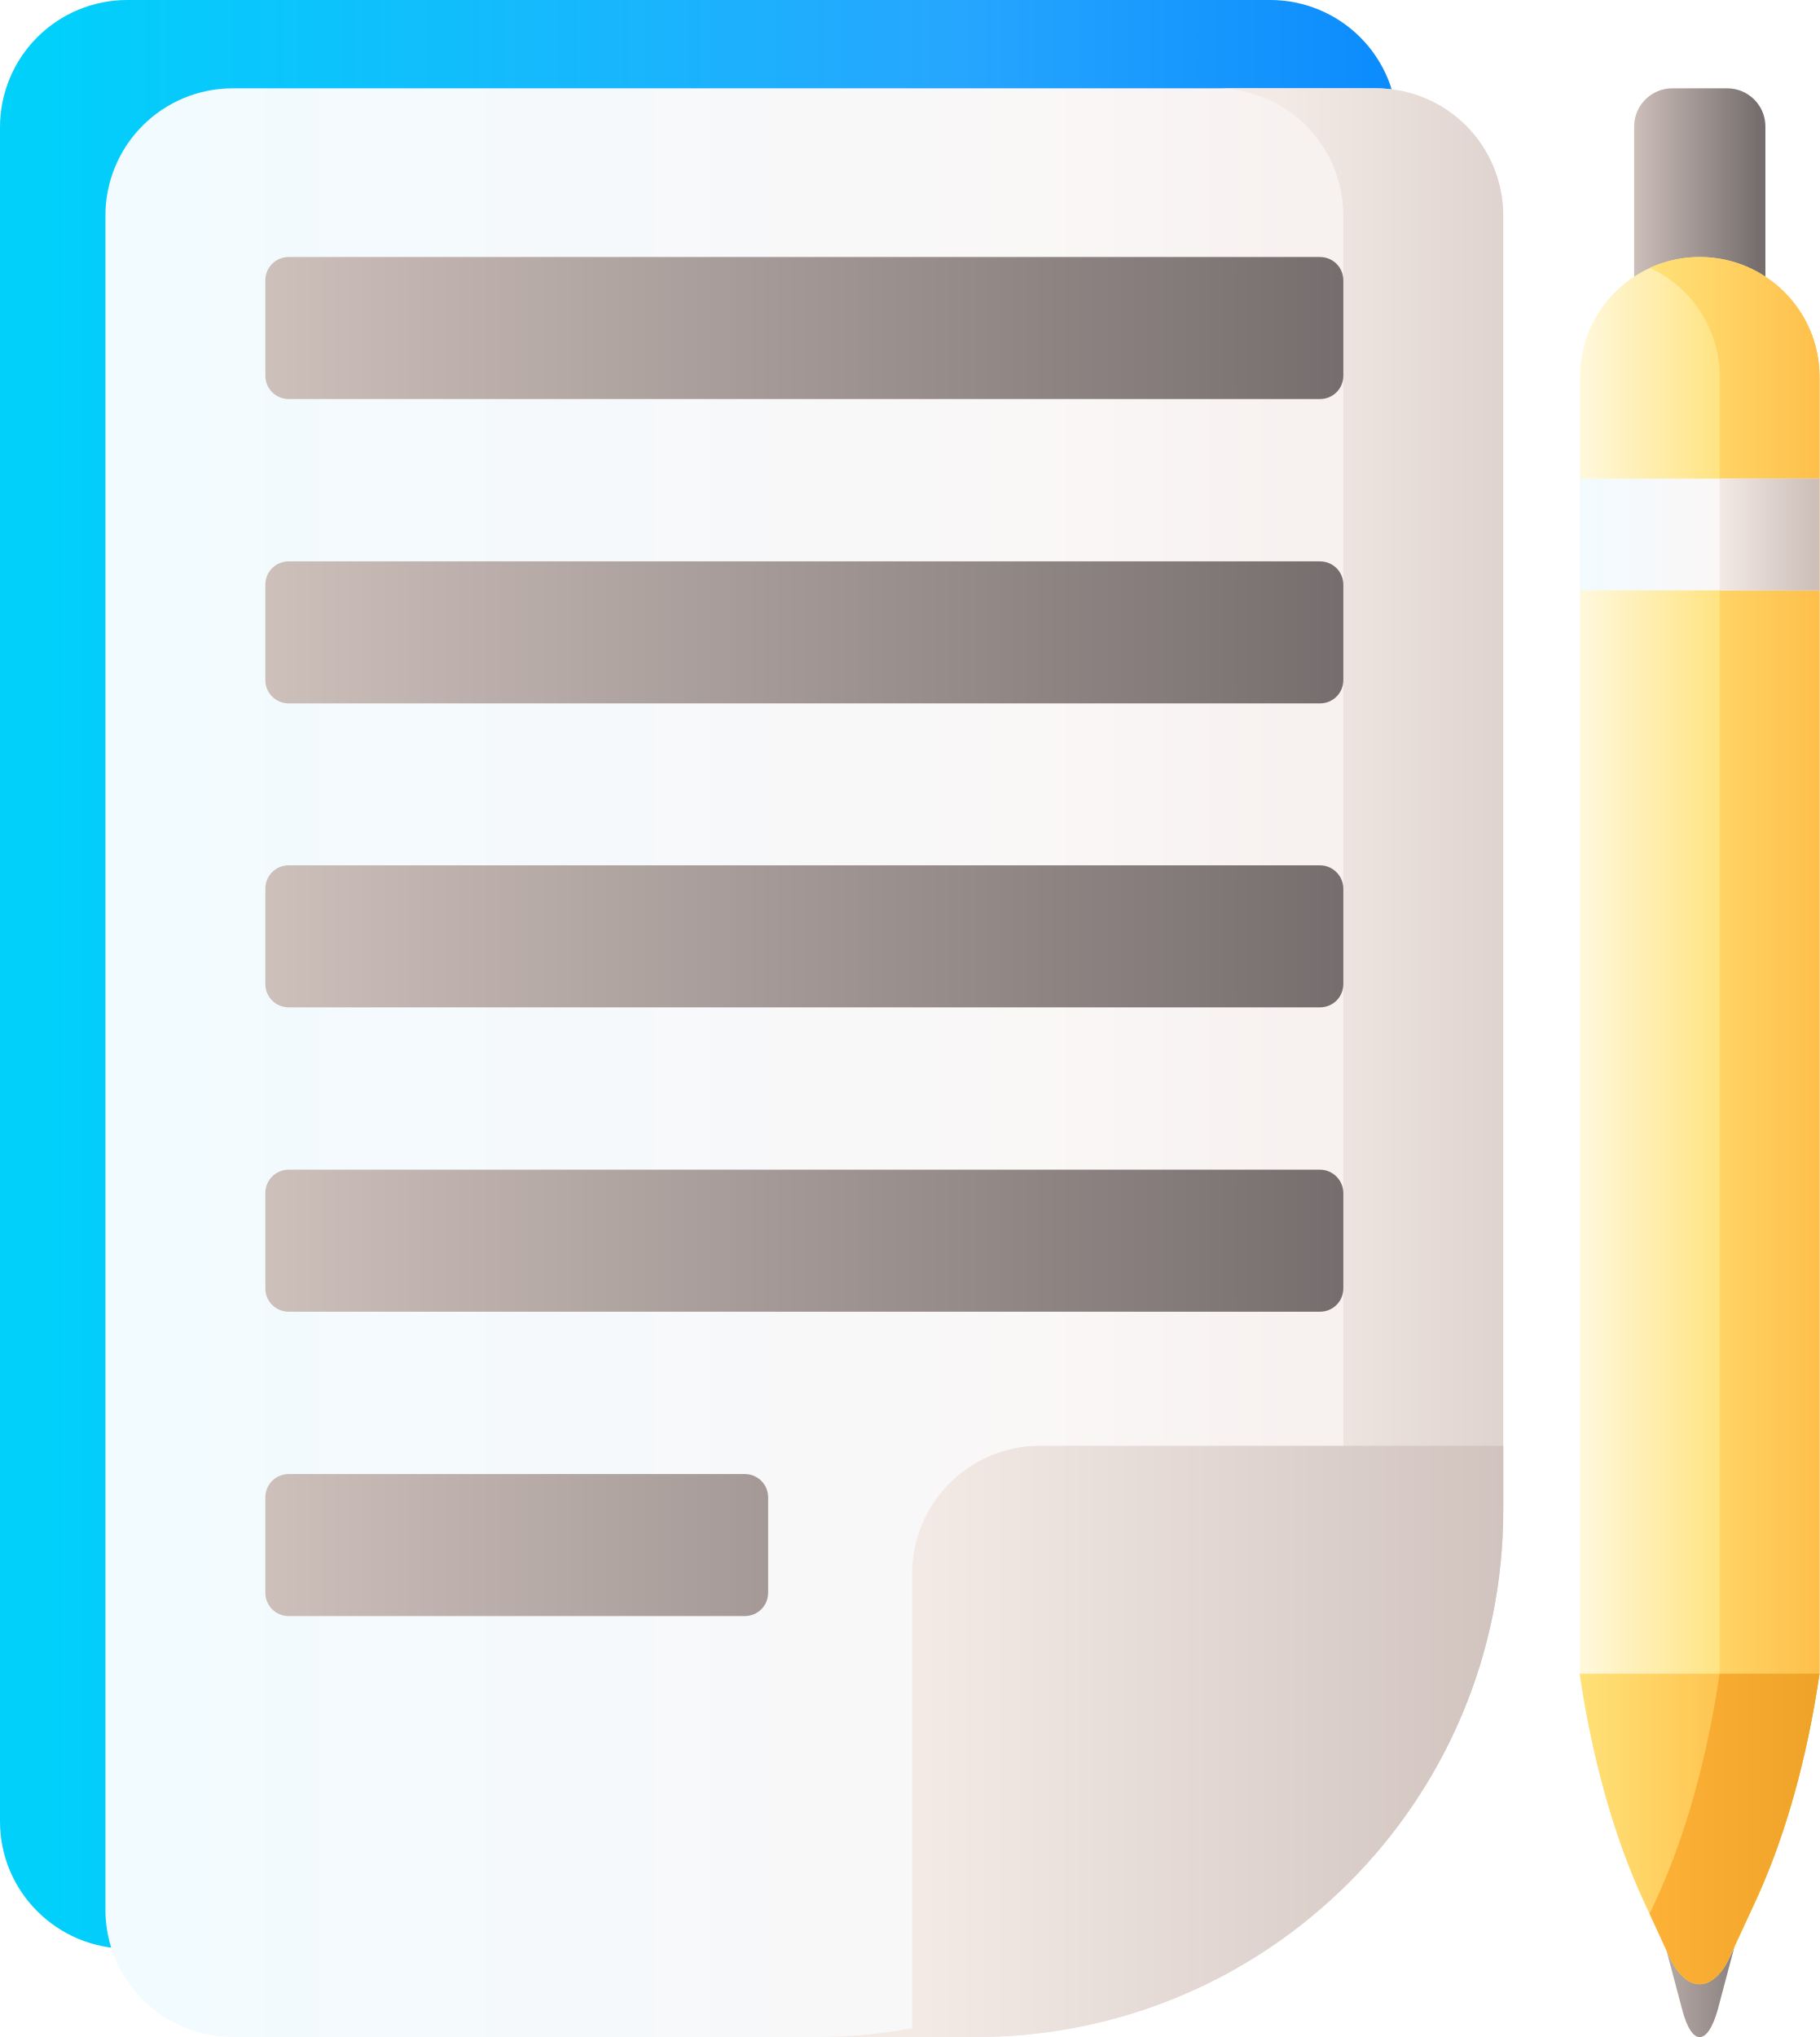
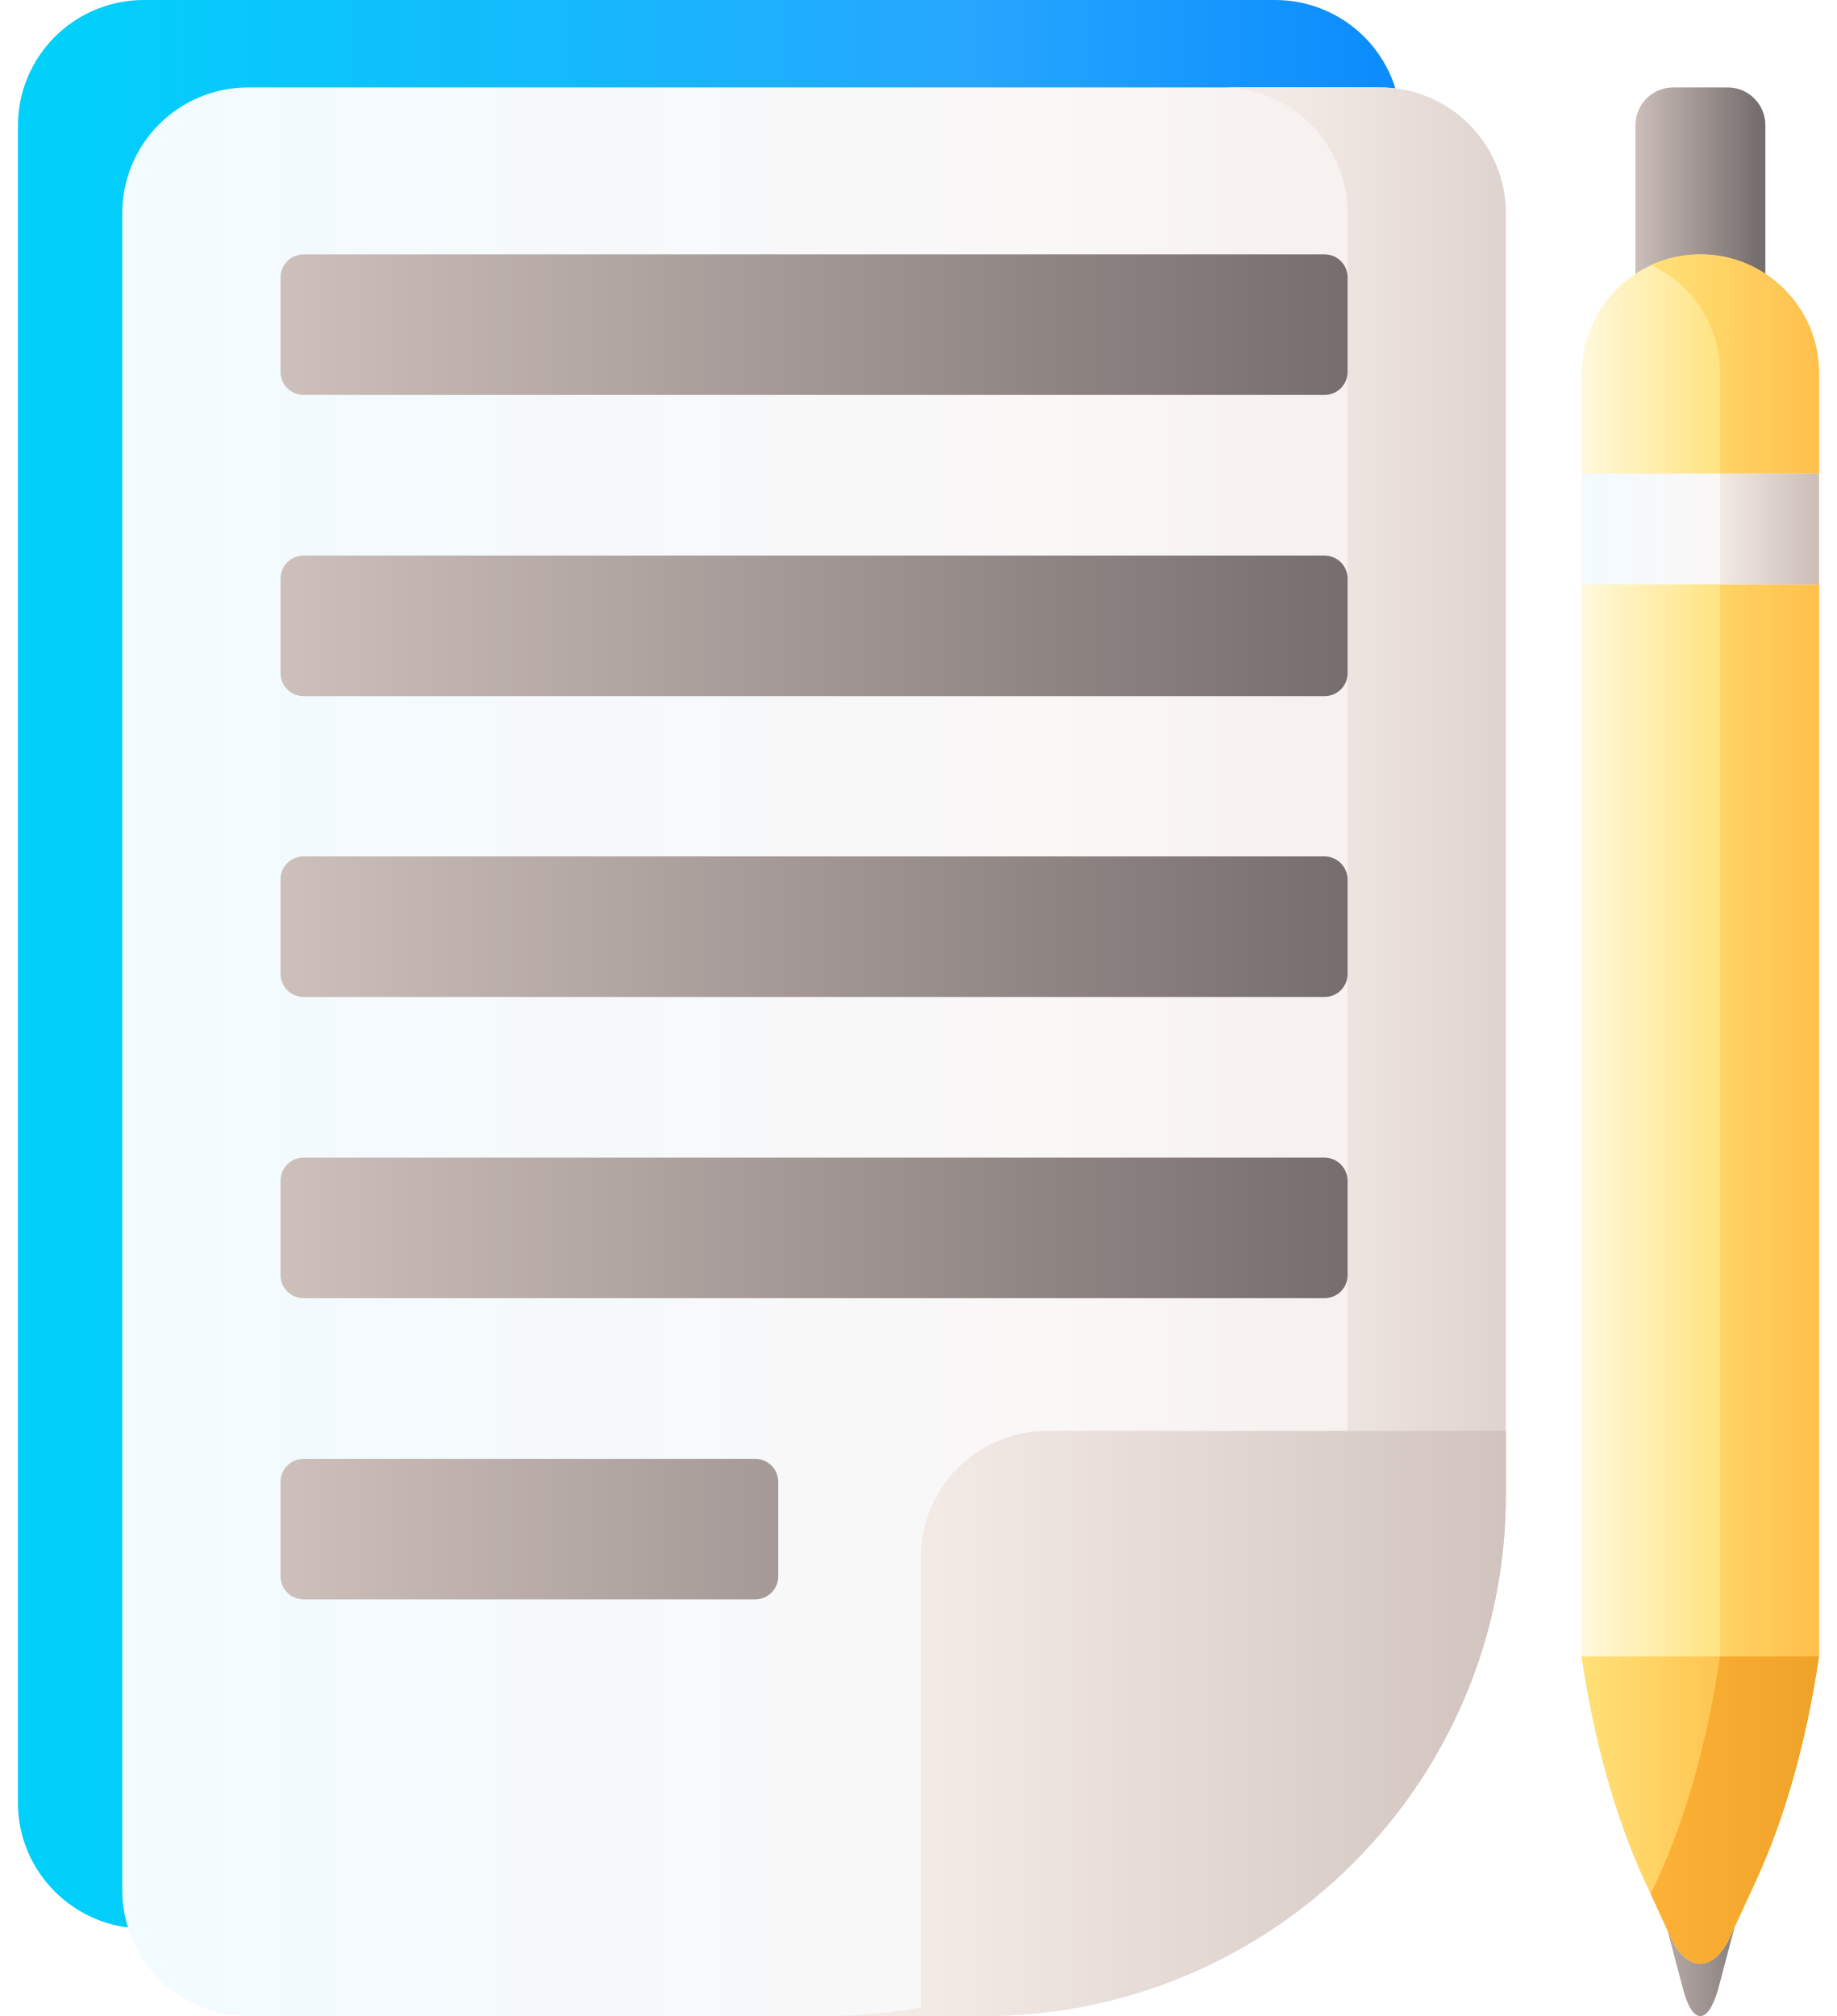
- <svg xmlns="http://www.w3.org/2000/svg" xmlns:xlink="http://www.w3.org/1999/xlink" viewBox="27.3 0 457.4 512">
+ <svg xmlns="http://www.w3.org/2000/svg" xmlns:xlink="http://www.w3.org/1999/xlink" width="41px" height="45" viewBox="27.3 0 457.4 512">
  <linearGradient id="A" gradientUnits="userSpaceOnUse" x1="39.36" y1="244.924" x2="416.826" y2="244.924">
    <stop offset="0" stop-color="#01d0fb" />
    <stop offset=".608" stop-color="#26a6fe" />
    <stop offset="1" stop-color="#0182fc" />
  </linearGradient>
  <path fill="url(#A)" d="M27.3 457.8V32a31.97 31.97 0 0 1 32-32h287.3a31.97 31.97 0 0 1 32 32v325.3c0 73.2-59.3 132.5-132.5 132.5H59.4c-17.7 0-32.1-14.3-32.1-32z" />
  <linearGradient id="B" gradientUnits="userSpaceOnUse" x1="65.886" y1="267.087" x2="443.352" y2="267.087">
    <stop offset="0" stop-color="#f2fbff" />
    <stop offset=".593" stop-color="#faf7f7" />
    <stop offset="1" stop-color="#f3eae6" />
  </linearGradient>
  <path fill="url(#B)" d="M53.8 480V54.2a31.97 31.97 0 0 1 32-32h287.3a31.97 31.97 0 0 1 32 32v325.3c0 73.2-59.3 132.5-132.5 132.5H85.9c-17.7 0-32.1-14.3-32.1-32z" />
  <linearGradient id="C" gradientUnits="userSpaceOnUse" x1="348.986" y1="267.087" x2="455.57" y2="267.087">
    <stop offset="0" stop-color="#f3eae6" />
    <stop offset="1" stop-color="#cdbfba" />
  </linearGradient>
  <path fill="url(#C)" d="M373.2 22.2H333a31.97 31.97 0 0 1 32 32v325.3c0 73.2-59.3 132.5-132.5 132.5h40.2c73.2 0 132.5-59.3 132.5-132.5V54.2a31.97 31.97 0 0 0-32-32z" />
  <linearGradient id="D" gradientUnits="userSpaceOnUse" x1="259.639" y1="437.712" x2="422.581" y2="437.712">
    <stop offset="0" stop-color="#f3eae6" />
    <stop offset="1" stop-color="#cdbfba" />
  </linearGradient>
  <path fill="url(#D)" d="M405.2,363.4v16.1c0,73.2-59.3,132.5-132.5,132.5h-16.1V395.5c0-17.7,14.4-32.1,32.1-32.1H405.2z" />
  <linearGradient id="E" gradientUnits="userSpaceOnUse" x1="94.513" y1="235.39" x2="364.228" y2="235.39">
    <stop offset="0" stop-color="#cdbfba" />
    <stop offset="1" stop-color="#766e6e" />
  </linearGradient>
  <use xlink:href="#S" fill="url(#E)" />
  <linearGradient id="F" gradientUnits="userSpaceOnUse" x1="94.513" y1="235.369" x2="364.228" y2="235.369">
    <stop offset="0" stop-color="#cdbfba" />
    <stop offset="1" stop-color="#766e6e" />
  </linearGradient>
  <use xlink:href="#S" y="76.5" fill="url(#F)" />
  <linearGradient id="G" gradientUnits="userSpaceOnUse" x1="94.513" y1="388.348" x2="364.228" y2="388.348">
    <stop offset="0" stop-color="#cdbfba" />
    <stop offset="1" stop-color="#766e6e" />
  </linearGradient>
  <path fill="url(#G)" d="M214.5 370.5H99.9c-3.3 0-5.9 2.6-5.9 5.9v23.9c0 3.3 2.6 5.9 5.9 5.9h114.6c3.3 0 5.9-2.6 5.9-5.9v-23.9c0-3.3-2.6-5.9-5.9-5.9z" />
  <linearGradient id="H" gradientUnits="userSpaceOnUse" x1="94.513" y1="158.91" x2="364.228" y2="158.91">
    <stop offset="0" stop-color="#cdbfba" />
    <stop offset="1" stop-color="#766e6e" />
  </linearGradient>
  <path fill="url(#H)" d="M359.1 141.1H99.9c-3.3 0-5.9 2.6-5.9 5.9v23.9c0 3.3 2.6 5.9 5.9 5.9h259.2c3.3 0 5.9-2.6 5.9-5.9V147c0-3.3-2.6-5.9-5.9-5.9z" />
  <linearGradient id="I" gradientUnits="userSpaceOnUse" x1="94.513" y1="82.431" x2="364.228" y2="82.431">
    <stop offset="0" stop-color="#cdbfba" />
    <stop offset="1" stop-color="#766e6e" />
  </linearGradient>
  <path fill="url(#I)" d="M359.1 64.6H99.9c-3.3 0-5.9 2.6-5.9 5.9v23.9c0 3.3 2.6 5.9 5.9 5.9h259.2c3.3 0 5.9-2.6 5.9-5.9V70.5c0-3.3-2.6-5.9-5.9-5.9z" />
  <linearGradient id="J" gradientUnits="userSpaceOnUse" x1="437.96" y1="48.572" x2="469.05" y2="48.572">
    <stop offset="0" stop-color="#cdbfba" />
    <stop offset="1" stop-color="#766e6e" />
  </linearGradient>
  <path fill="url(#J)" d="M471.1 75h-33V31.8c0-5.3 4.3-9.6 9.6-9.6h13.8c5.3 0 9.6 4.3 9.6 9.6V75z" />
  <linearGradient id="K" gradientUnits="userSpaceOnUse" x1="437.107" y1="472.939" x2="471.611" y2="472.939">
    <stop offset="0" stop-color="#cdbfba" />
    <stop offset="1" stop-color="#766e6e" />
  </linearGradient>
  <path fill="url(#K)" d="M450.2 505.2l-3.9-14.7c-4.3-16-7.4-35.4-9.2-56.5h35.1c-1.8 21.1-4.9 40.6-9.2 56.5l-3.9 14.7c-2.6 9.1-6.5 9.1-8.9 0h0z" />
  <linearGradient id="L" gradientUnits="userSpaceOnUse" x1="423.559" y1="281.663" x2="491.319" y2="281.663">
    <stop offset="0" stop-color="#fff9df" />
    <stop offset=".593" stop-color="#ffe177" />
    <stop offset="1" stop-color="#feb137" />
  </linearGradient>
  <path fill="url(#L)" d="M484.7 420.6V94.7c0-16.6-13.5-30.1-30.1-30.1s-30.1 13.5-30.1 30.1v325.9c3.1 21.1 8.5 40.6 15.8 56.5l6.8 14.7c4.2 9.1 10.9 9.1 15.1 0l6.8-14.7c7.2-15.9 12.6-35.3 15.7-56.5z" />
  <linearGradient id="M" gradientUnits="userSpaceOnUse" x1="443.028" y1="281.663" x2="502.674" y2="281.663">
    <stop offset="0" stop-color="#ffe177" />
    <stop offset="1" stop-color="#feb137" />
  </linearGradient>
  <path fill="url(#M)" d="M484.7 94.7c0-16.6-13.5-30.1-30.1-30.1-4.5 0-8.7 1-12.6 2.7 10.4 4.8 17.6 15.2 17.6 27.4v325.9c-3.1 21.1-8.5 40.6-15.8 56.5L442 481l5 10.9c4.2 9.1 10.9 9.1 15.1 0l6.8-14.7c7.3-16 12.7-35.4 15.8-56.5v-326z" />
  <linearGradient id="N" gradientUnits="userSpaceOnUse" x1="424.632" y1="459.671" x2="483.801" y2="459.671">
    <stop offset="0" stop-color="#ffe177" />
    <stop offset="1" stop-color="#feb137" />
  </linearGradient>
  <path fill="url(#N)" d="M447 491.9l-6.8-14.7c-7.3-16-12.7-35.4-15.8-56.5h60.2c-3.1 21.1-8.5 40.6-15.8 56.5l-6.8 14.7c-4.1 9.1-10.8 9.1-15 0z" />
  <linearGradient id="O" gradientUnits="userSpaceOnUse" x1="442.359" y1="459.689" x2="491.507" y2="459.689">
    <stop offset="0" stop-color="#feb137" />
    <stop offset="1" stop-color="#eca026" />
  </linearGradient>
  <path fill="url(#O)" d="M459.6 420.6c-3.1 21.1-8.5 40.6-15.8 56.5L442 481l5 10.9c4.2 9.1 10.9 9.1 15.1 0l6.8-14.7c7.3-16 12.7-35.4 15.8-56.5h-25.1z" />
  <linearGradient id="P" gradientUnits="userSpaceOnUse" x1="424.288" y1="134.401" x2="480.987" y2="134.401">
    <stop offset="0" stop-color="#f2fbff" />
    <stop offset=".593" stop-color="#faf7f7" />
    <stop offset="1" stop-color="#f3eae6" />
  </linearGradient>
  <path fill="url(#P)" d="M424.5,120.3h60.2v28.1h-60.2V120.3z" />
  <linearGradient id="Q" gradientUnits="userSpaceOnUse" x1="459.503" y1="134.401" x2="483.138" y2="134.401">
    <stop offset="0" stop-color="#f3eae6" />
    <stop offset="1" stop-color="#cdbfba" />
  </linearGradient>
  <path fill="url(#Q)" d="M459.6,120.3h25.1v28.1h-25.1V120.3z" />
  <defs>
    <path id="S" d="M359.1 217.5H99.9c-3.3 0-5.9 2.6-5.9 5.9v23.9c0 3.3 2.6 5.9 5.9 5.9h259.2c3.3 0 5.9-2.6 5.9-5.9v-23.9c0-3.2-2.6-5.9-5.9-5.9z" />
  </defs>
</svg>
